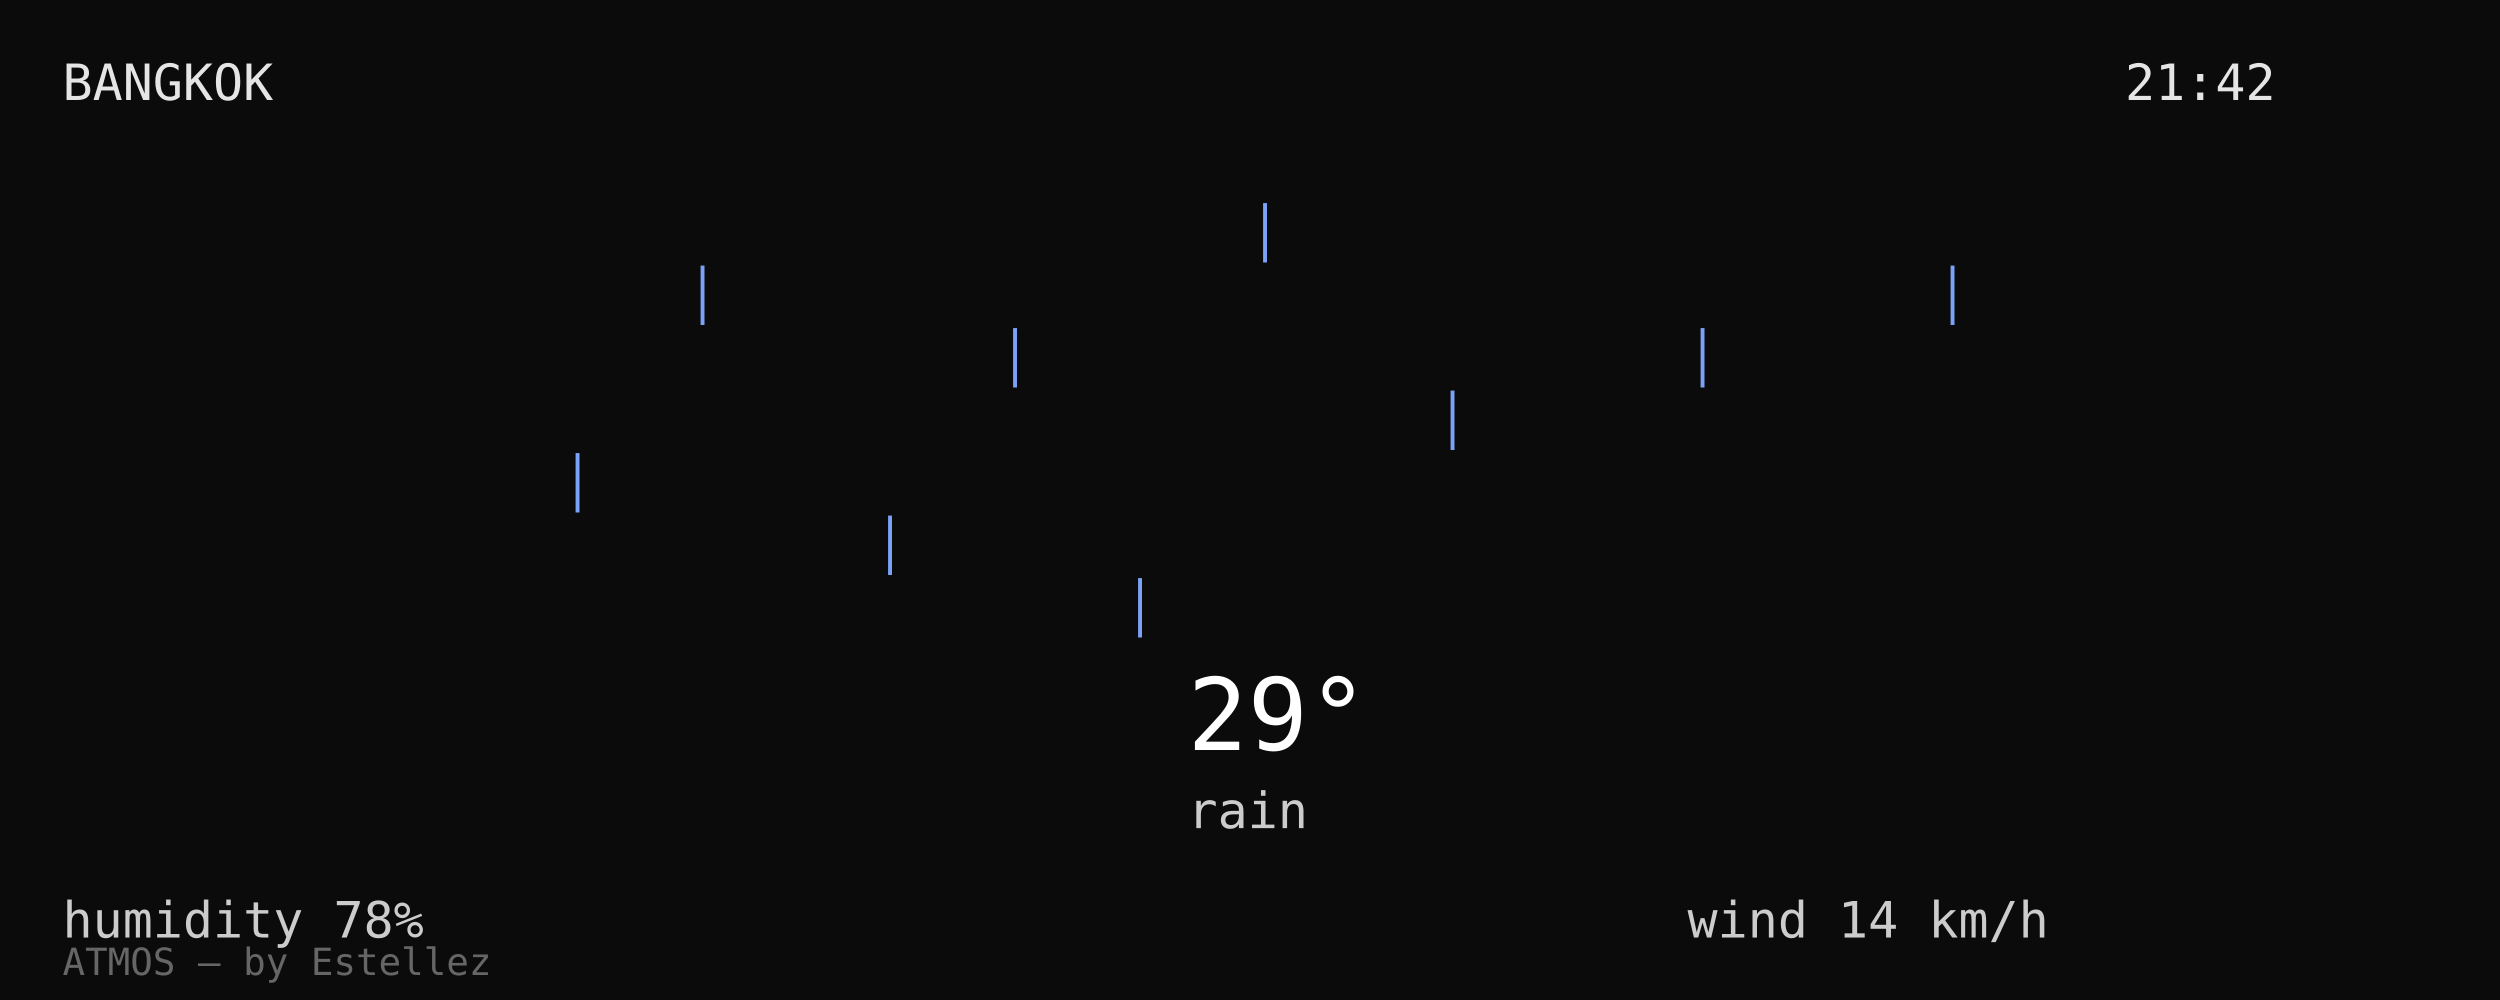
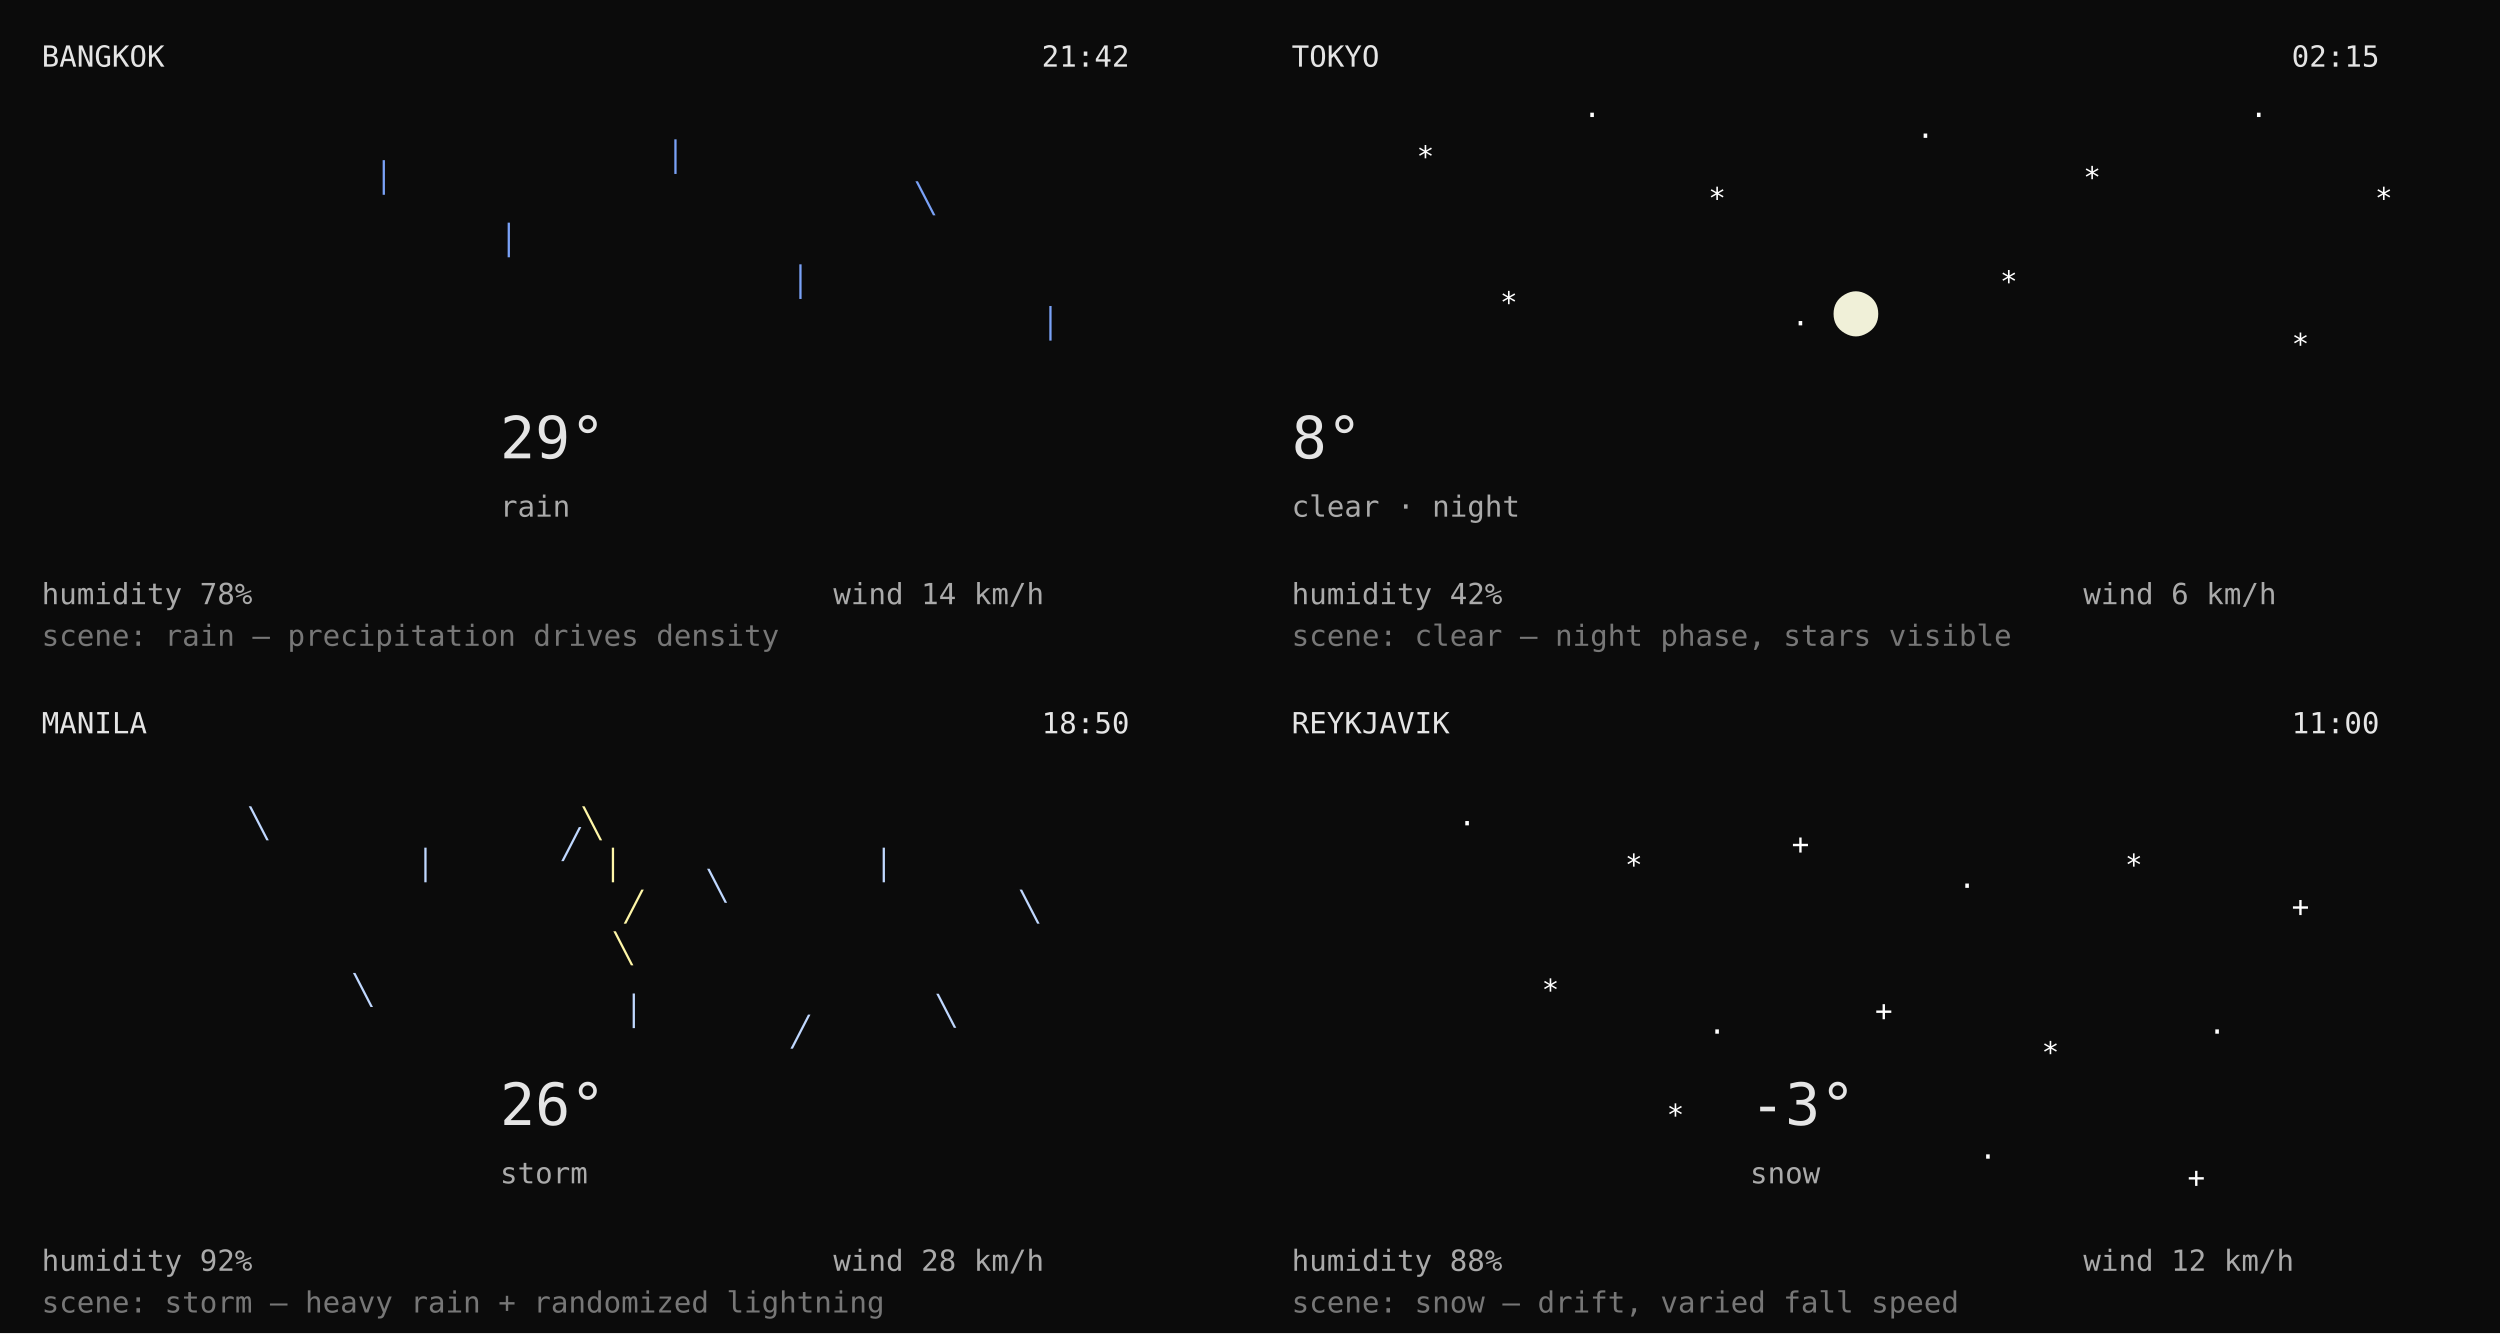
- <svg xmlns="http://www.w3.org/2000/svg" viewBox="0 0 800 320" width="800" height="320" font-family="ui-monospace, SFMono-Regular, Menlo, Consolas, monospace" font-size="16" shape-rendering="crispEdges">
-   <rect x="0" y="0" width="800" height="320" fill="#0b0b0b" />
-   <text x="20" y="32" fill="#e5e5e5">BANGKOK</text>
-   <text x="680" y="32" fill="#e5e5e5">21:42</text>
-   <g fill="#7aa2f7">
-     <text x="220" y="100">│</text>
-     <text x="320" y="120">│</text>
-     <text x="400" y="80">│</text>
-     <text x="180" y="160">│</text>
-     <text x="280" y="180">│</text>
-     <text x="360" y="200">│</text>
-     <text x="460" y="140">│</text>
-     <text x="540" y="120">│</text>
-     <text x="620" y="100">│</text>
+ <svg xmlns="http://www.w3.org/2000/svg" viewBox="0 0 1200 640" width="1200" height="640" font-family="ui-monospace, SFMono-Regular, Menlo, Consolas, monospace" font-size="14" shape-rendering="crispEdges">
+   <style>
+     .hdr { fill: #e5e5e5; }
+     .sub { fill: #aaaaaa; }
+     .dim { fill: #777777; }
+     .rain { fill: #7aa2f7; }
+     .storm { fill: #c0d8ff; }
+     .snow { fill: #ffffff; }
+     .star { fill: #ffffff; }
+     .moon { fill: #f0f0d8; }
+     .bolt { fill: #fff7a8; }
+   </style>
+   <rect x="0" y="0" width="1200" height="640" fill="#0b0b0b" />
+   <g transform="translate(0,0)">
+     <rect x="0" y="0" width="600" height="320" fill="#0b0b0b" />
+     <text x="20" y="32" class="hdr">BANGKOK</text>
+     <text x="500" y="32" class="hdr">21:42</text>
+     <g class="rain">
+       <text x="180" y="90">│</text>
+       <text x="240" y="120">│</text>
+       <text x="320" y="80">│</text>
+       <text x="380" y="140">│</text>
+       <text x="440" y="100">╲</text>
+       <text x="500" y="160">│</text>
+     </g>
+     <text x="240" y="220" class="hdr" font-size="28">29°</text>
+     <text x="240" y="248" class="sub">rain</text>
+     <text x="20" y="290" class="sub">humidity 78%</text>
+     <text x="400" y="290" class="sub">wind 14 km/h</text>
+     <text x="20" y="310" class="dim">scene: rain — precipitation drives density</text>
  </g>
-   <text x="380" y="240" fill="#ffffff" font-size="32">29°</text>
-   <text x="380" y="265" fill="#cccccc" font-size="16">rain</text>
-   <text x="20" y="300" fill="#cccccc">humidity 78%</text>
-   <text x="540" y="300" fill="#cccccc">wind 14 km/h</text>
-   <text x="20" y="312" fill="#666666" font-size="12">ATMOS — by Estellez</text>
+   <g transform="translate(600,0)">
+     <rect x="0" y="0" width="600" height="320" fill="#0b0b0b" />
+     <text x="20" y="32" class="hdr">TOKYO</text>
+     <text x="500" y="32" class="hdr">02:15</text>
+     <g class="star">
+       <text x="80" y="80">*</text>
+       <text x="160" y="60">·</text>
+       <text x="220" y="100">*</text>
+       <text x="320" y="70">·</text>
+       <text x="400" y="90">*</text>
+       <text x="480" y="60">·</text>
+       <text x="540" y="100">*</text>
+       <text x="120" y="150">*</text>
+       <text x="260" y="160">·</text>
+       <text x="360" y="140">*</text>
+       <text x="500" y="170">*</text>
+     </g>
+     <text x="280" y="160" class="moon" font-size="36">●</text>
+     <text x="20" y="220" class="hdr" font-size="28">8°</text>
+     <text x="20" y="248" class="sub">clear · night</text>
+     <text x="20" y="290" class="sub">humidity 42%</text>
+     <text x="400" y="290" class="sub">wind 6 km/h</text>
+     <text x="20" y="310" class="dim">scene: clear — night phase, stars visible</text>
+   </g>
+   <g transform="translate(0,320)">
+     <rect x="0" y="0" width="600" height="320" fill="#0b0b0b" />
+     <text x="20" y="32" class="hdr">MANILA</text>
+     <text x="500" y="32" class="hdr">18:50</text>
+     <g class="storm">
+       <text x="120" y="80">╲</text>
+       <text x="200" y="100">│</text>
+       <text x="270" y="90">╱</text>
+       <text x="340" y="110">╲</text>
+       <text x="420" y="100">│</text>
+       <text x="490" y="120">╲</text>
+       <text x="170" y="160">╲</text>
+       <text x="300" y="170">│</text>
+       <text x="380" y="180">╱</text>
+       <text x="450" y="170">╲</text>
+     </g>
+     <g class="bolt">
+       <text x="280" y="80">╲</text>
+       <text x="290" y="100">│</text>
+       <text x="300" y="120">╱</text>
+       <text x="295" y="140">╲</text>
+     </g>
+     <text x="240" y="220" class="hdr" font-size="28">26°</text>
+     <text x="240" y="248" class="sub">storm</text>
+     <text x="20" y="290" class="sub">humidity 92%</text>
+     <text x="400" y="290" class="sub">wind 28 km/h</text>
+     <text x="20" y="310" class="dim">scene: storm — heavy rain + randomized lightning</text>
+   </g>
+   <g transform="translate(600,320)">
+     <rect x="0" y="0" width="600" height="320" fill="#0b0b0b" />
+     <text x="20" y="32" class="hdr">REYKJAVIK</text>
+     <text x="500" y="32" class="hdr">11:00</text>
+     <g class="snow">
+       <text x="100" y="80">·</text>
+       <text x="180" y="100">*</text>
+       <text x="260" y="90">+</text>
+       <text x="340" y="110">·</text>
+       <text x="420" y="100">*</text>
+       <text x="500" y="120">+</text>
+       <text x="140" y="160">*</text>
+       <text x="220" y="180">·</text>
+       <text x="300" y="170">+</text>
+       <text x="380" y="190">*</text>
+       <text x="460" y="180">·</text>
+       <text x="200" y="220">*</text>
+       <text x="350" y="240">·</text>
+       <text x="450" y="250">+</text>
+     </g>
+     <text x="240" y="220" class="hdr" font-size="28">-3°</text>
+     <text x="240" y="248" class="sub">snow</text>
+     <text x="20" y="290" class="sub">humidity 88%</text>
+     <text x="400" y="290" class="sub">wind 12 km/h</text>
+     <text x="20" y="310" class="dim">scene: snow — drift, varied fall speed</text>
+   </g>
</svg>
